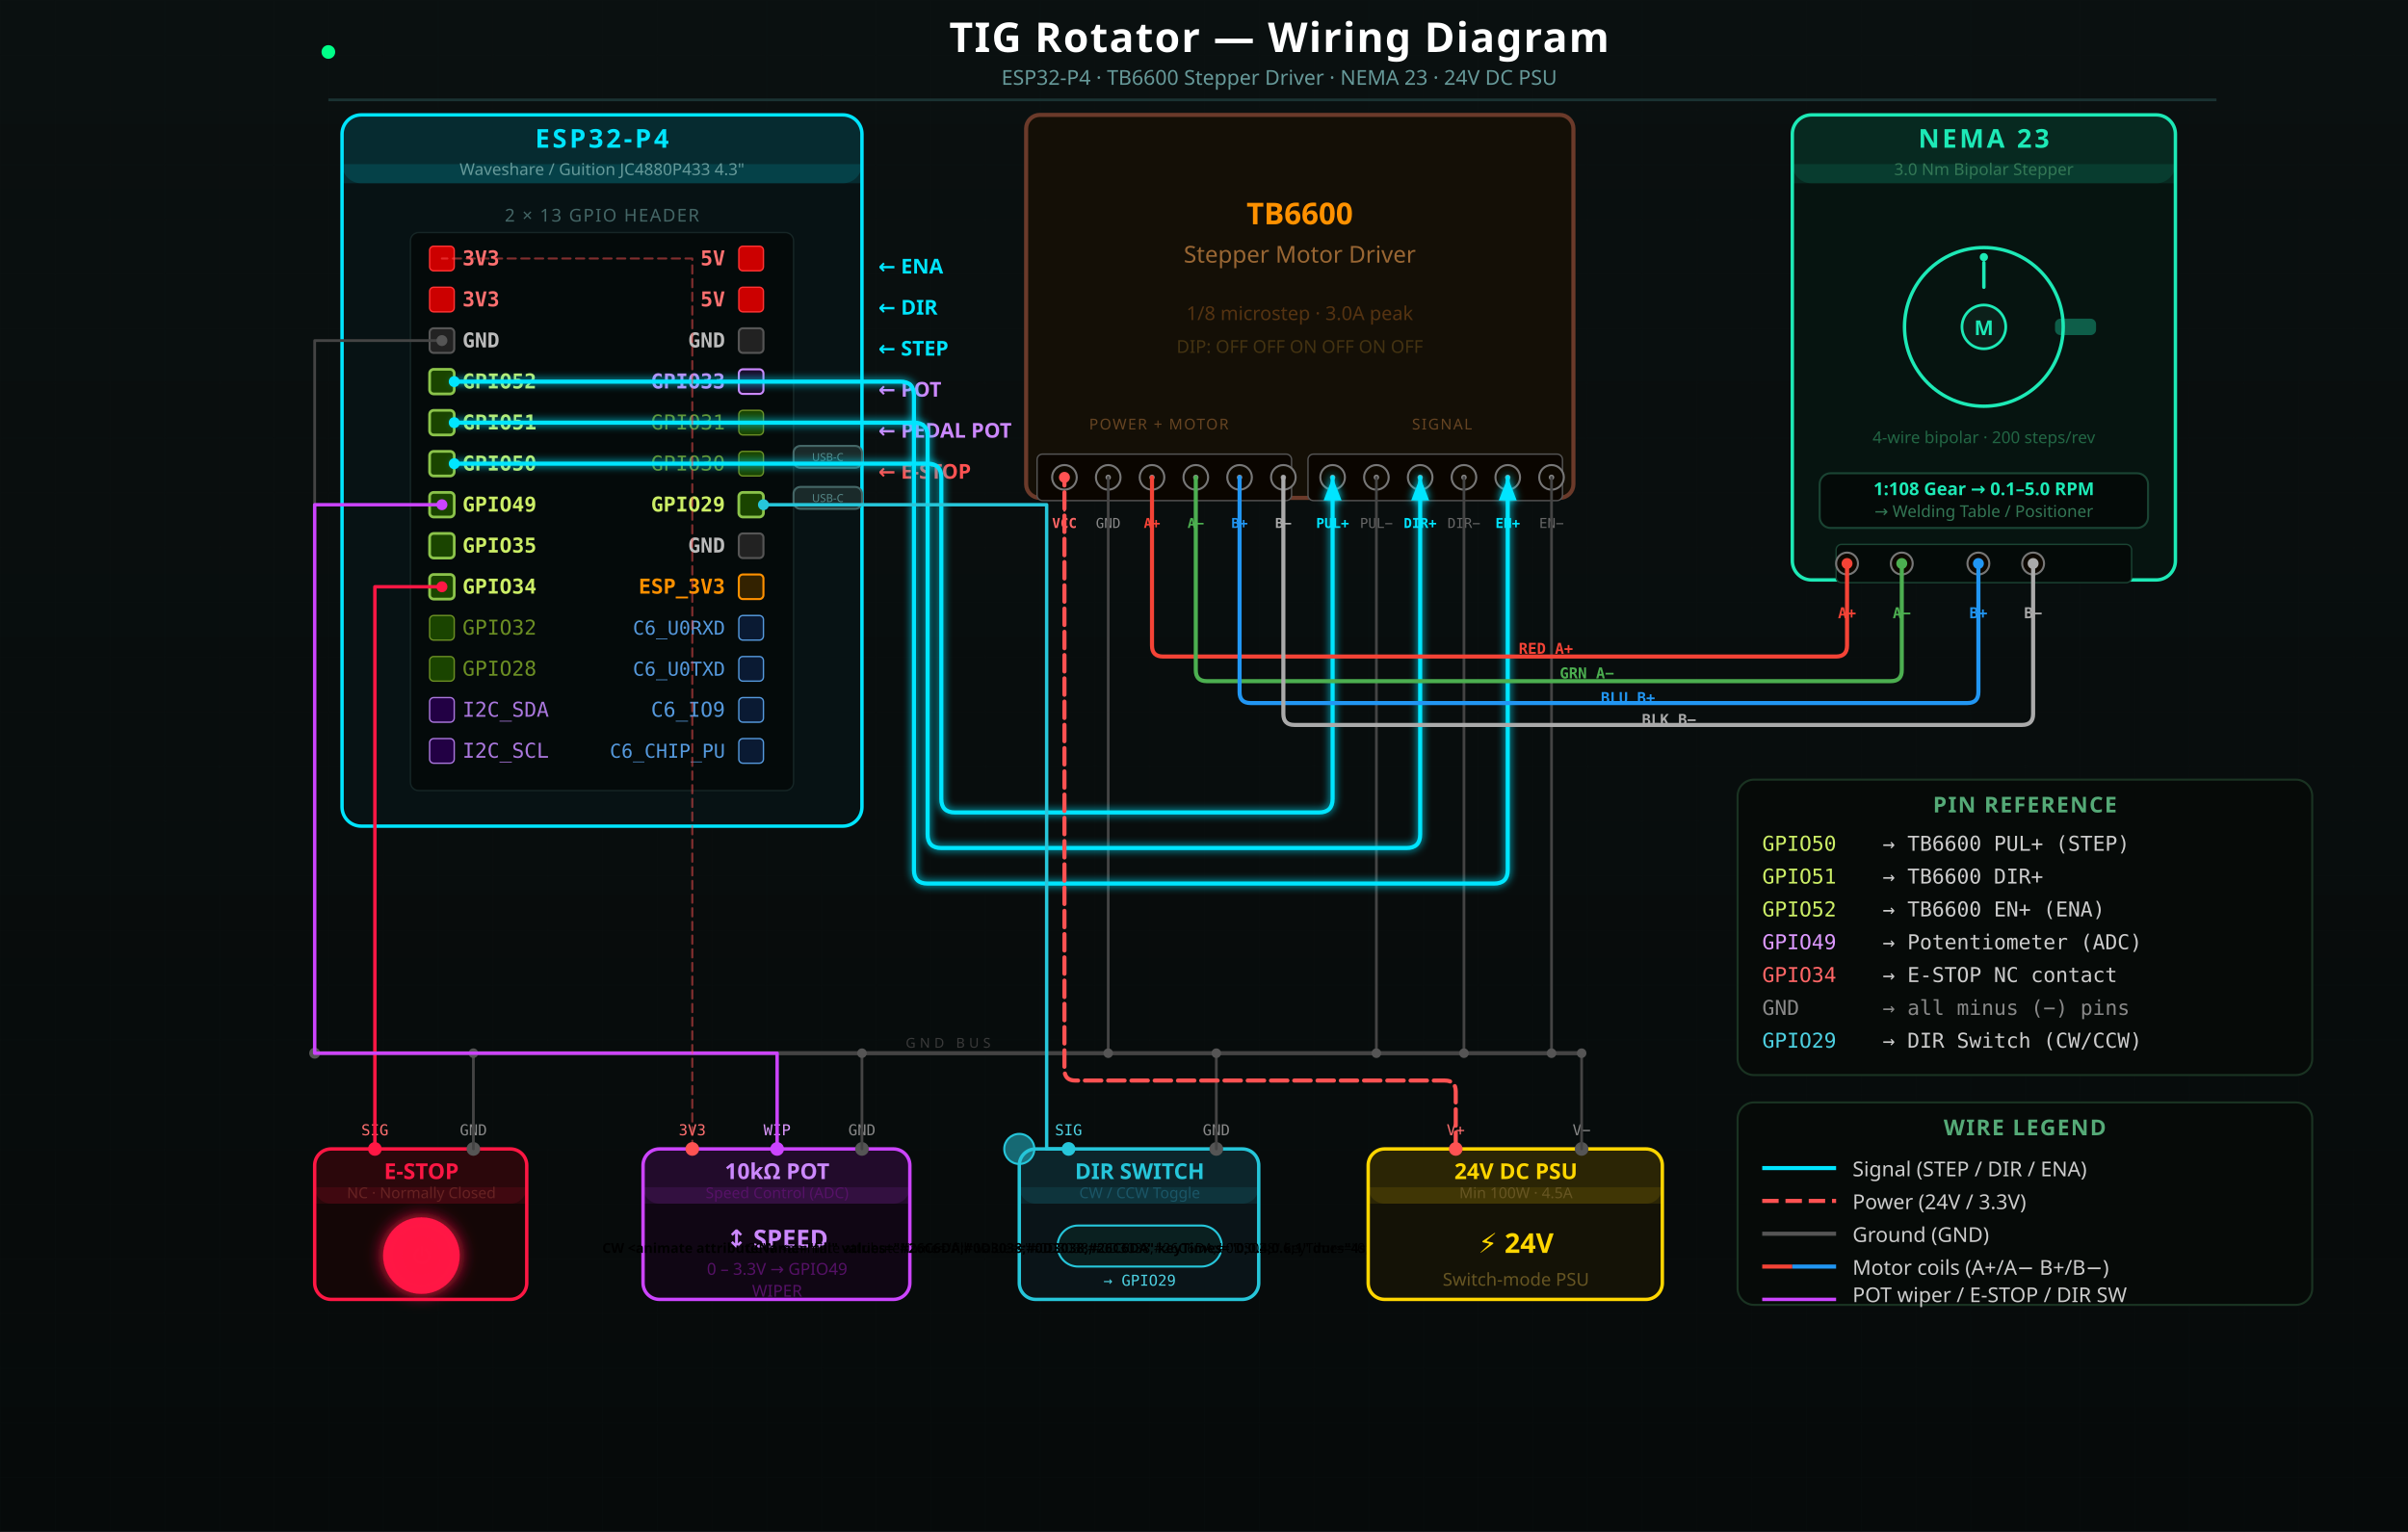
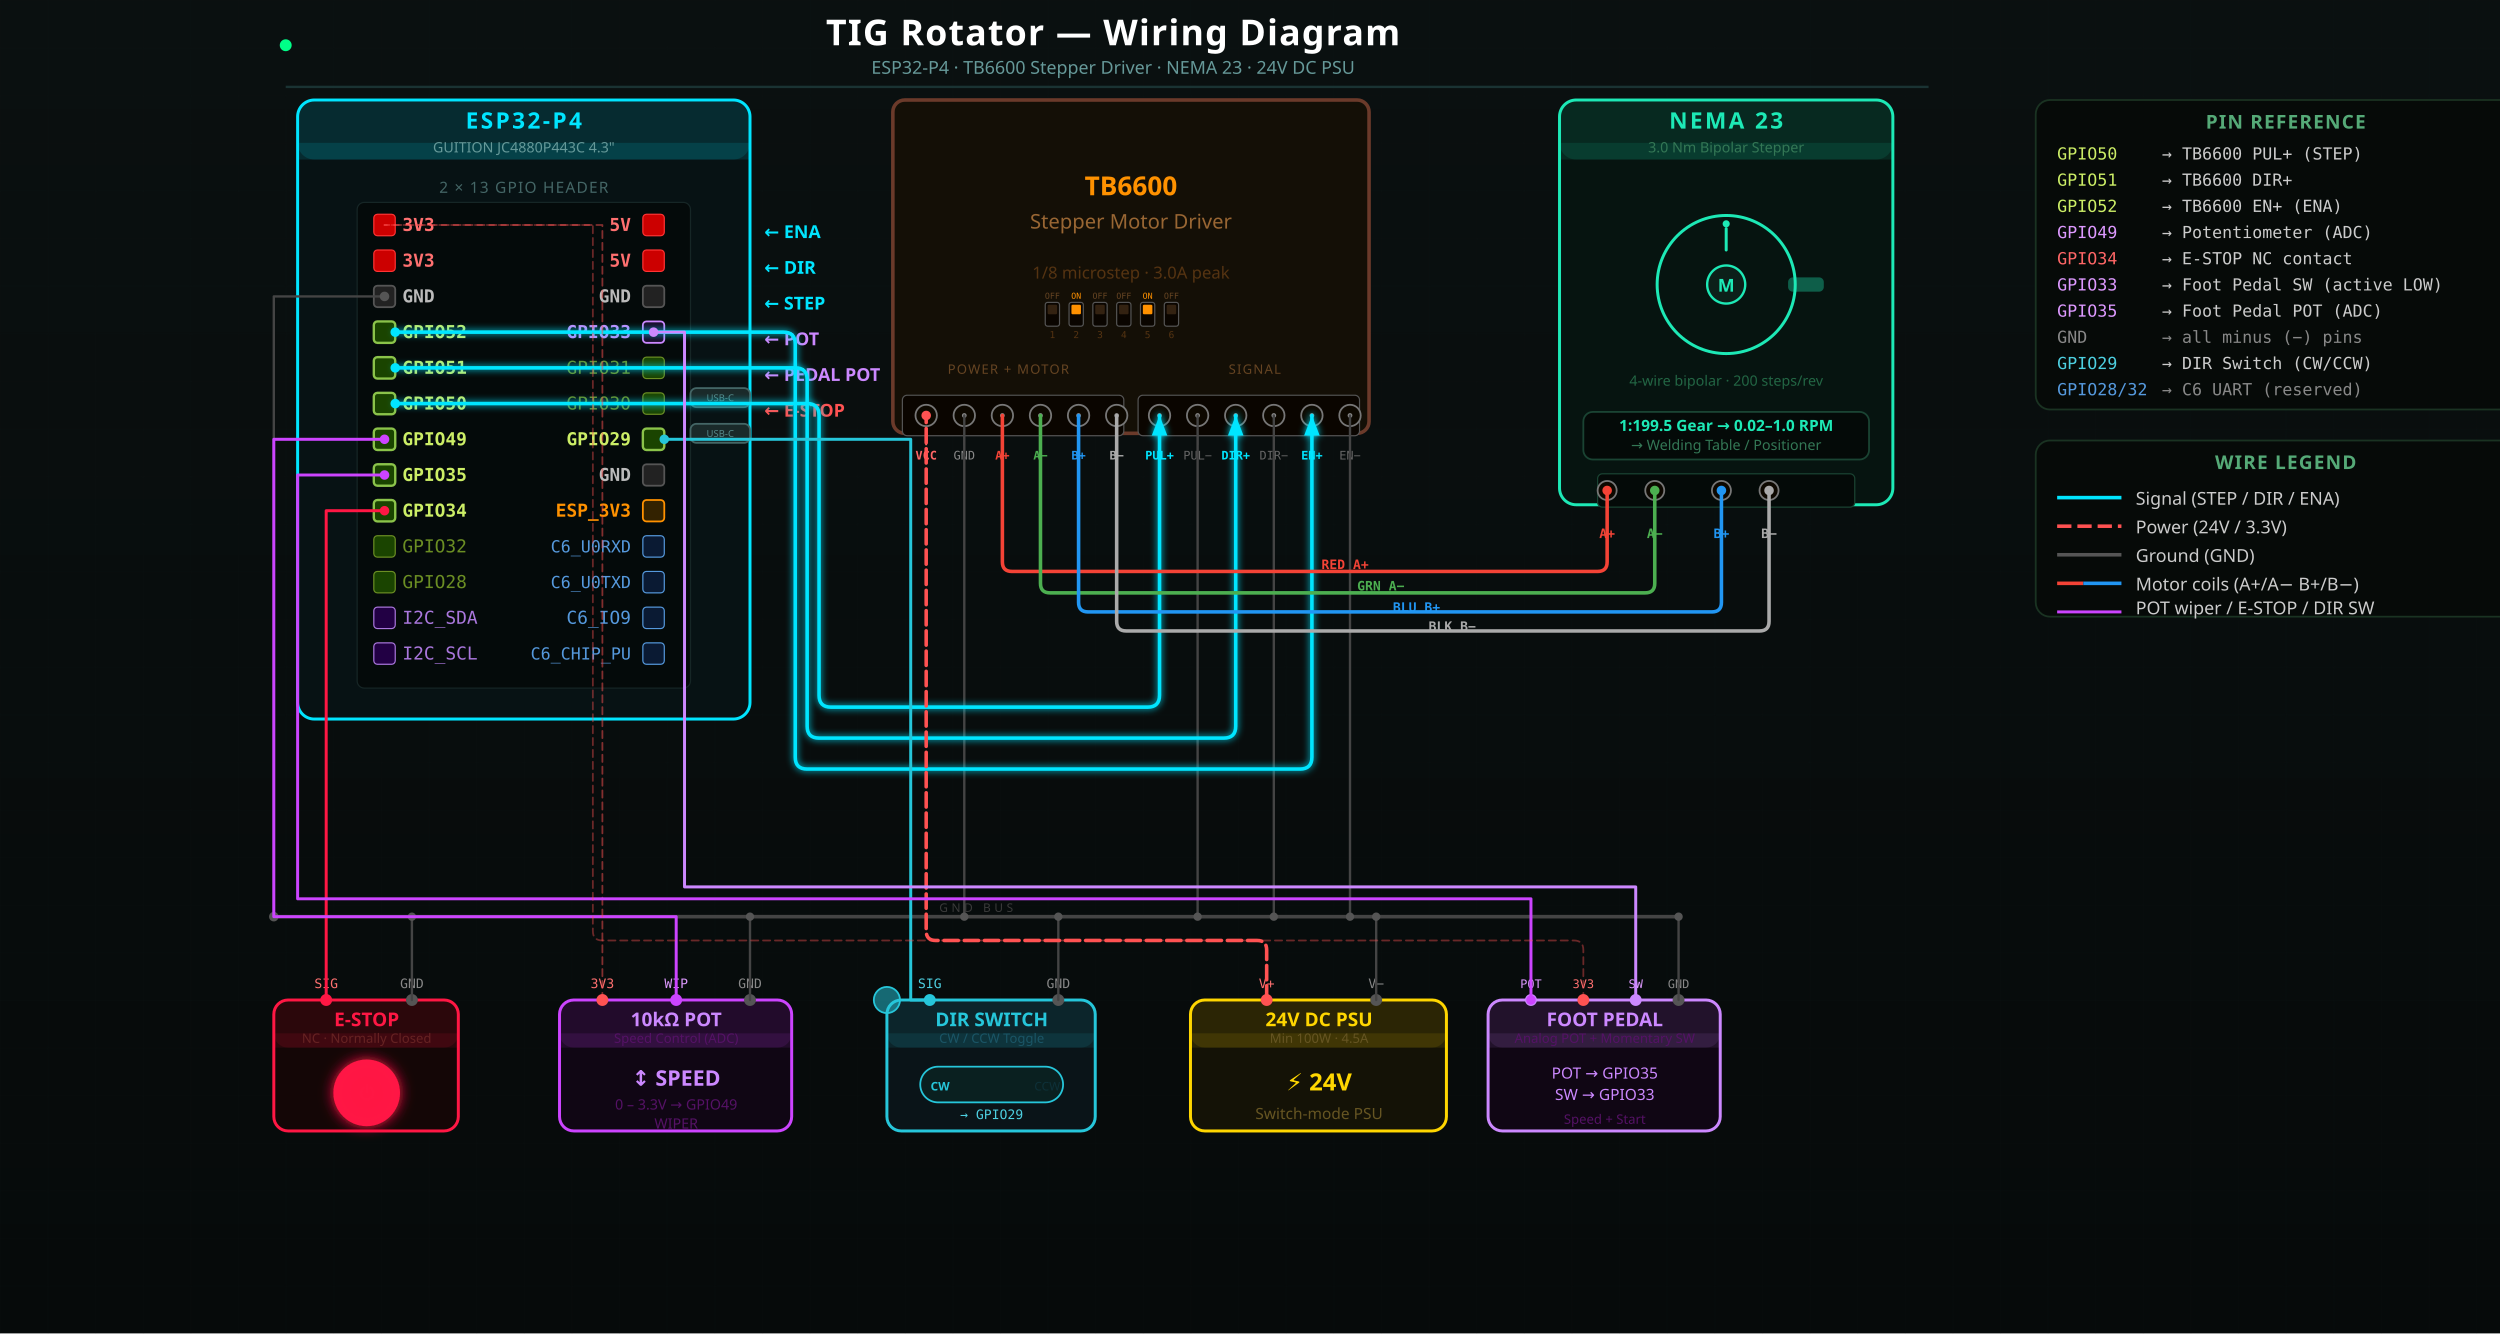
- <svg xmlns="http://www.w3.org/2000/svg" viewBox="-160 0 1760 1120" width="1760" height="1120">
+ <svg xmlns="http://www.w3.org/2000/svg" viewBox="-160 0 2100 1120" width="2100" height="1120">
  <defs>
    <marker id="arr-cyan" viewBox="0 0 10 8" refX="9" refY="4" markerWidth="7" markerHeight="5" orient="auto">
      <path d="M0,0.5 L9,4 L0,7.5Z" fill="#00E5FF" />
    </marker>
    <filter id="glow-sig" x="-30%" y="-30%" width="160%" height="160%">
      <feGaussianBlur stdDeviation="3" result="b" />
      <feMerge>
        <feMergeNode in="b" />
        <feMergeNode in="SourceGraphic" />
      </feMerge>
    </filter>
    <filter id="glow-estop" x="-80%" y="-80%" width="260%" height="260%">
      <feGaussianBlur stdDeviation="6" result="b" />
      <feMerge>
        <feMergeNode in="b" />
        <feMergeNode in="SourceGraphic" />
      </feMerge>
    </filter>
    <pattern id="grid" width="40" height="40" patternUnits="userSpaceOnUse">
      <path d="M40 0L0 0 0 40" fill="none" stroke="#0E1515" stroke-width="0.5" />
    </pattern>
    <linearGradient id="bg-grad" x1="0" y1="0" x2="0" y2="1">
      <stop offset="0%" stop-color="#0A1010" />
      <stop offset="100%" stop-color="#060A0A" />
    </linearGradient>
  </defs>
  <style>
    @keyframes estopPulse {
      0%, 100% { opacity: 0.1; }
      50% { opacity: 0.45; }
    }
    @keyframes powerFlow {
      from { stroke-dashoffset: 0; }
      to { stroke-dashoffset: -34; }
    }
    @keyframes ledBlink {
      0%, 100% { opacity: 0.2; }
      50% { opacity: 1; }
    }
    @keyframes potWiper {
      0%, 100% { opacity: 0.3; }
      50% { opacity: 1; }
    }
    .estop-pulse { animation: estopPulse 2s ease-in-out infinite; }
    .power-flow { animation: powerFlow 1.2s linear infinite; }
    .led-blink { animation: ledBlink 1.5s ease-in-out infinite; }
    .pot-glow { animation: potWiper 3s ease-in-out infinite; }
  </style>
-   <rect x="-160" y="0" width="1760" height="1120" fill="url(#bg-grad)" />
-   <rect x="-160" y="0" width="1760" height="1120" fill="url(#grid)" opacity="0.4" />
+   <rect x="-160" y="0" width="2100" height="1120" fill="url(#bg-grad)" />
+   <rect x="-160" y="0" width="2100" height="1120" fill="url(#grid)" opacity="0.4" />
  <g transform="translate(50,0)">
    <circle cx="30" cy="38" r="5" fill="#00FF88" class="led-blink" />
    <text x="725" y="38" font-family="sans-serif" font-size="30" fill="#FFF" text-anchor="middle" font-weight="bold" letter-spacing="1">TIG Rotator — Wiring Diagram</text>
    <text x="725" y="62" font-family="sans-serif" font-size="15" fill="#669999" text-anchor="middle">ESP32-P4  ·  TB6600 Stepper Driver  ·  NEMA 23  ·  24V DC PSU</text>
    <rect x="30" y="72" width="1380" height="2" fill="#1A3333" />
    <g transform="translate(40, 84)">
      <rect width="380" height="520" rx="14" fill="#071214" stroke="#00E5FF" stroke-width="2.5" />
      <rect width="380" height="50" rx="14" fill="#00E5FF" fill-opacity="0.12" />
      <rect y="36" width="380" height="14" fill="#00E5FF" fill-opacity="0.12" />
      <text x="190" y="24" font-family="sans-serif" font-size="19" fill="#00E5FF" text-anchor="middle" font-weight="bold" letter-spacing="2">ESP32-P4</text>
-       <text x="190" y="44" font-family="sans-serif" font-size="12" fill="#669999" text-anchor="middle">Waveshare / Guition JC4880P433  4.3"</text>
+       <text x="190" y="44" font-family="sans-serif" font-size="12" fill="#669999" text-anchor="middle">GUITION JC4880P443C  4.3"</text>
      <text x="190" y="78" font-family="sans-serif" font-size="13" fill="#446666" text-anchor="middle" letter-spacing="1">2 × 13  GPIO HEADER</text>
      <rect x="50" y="86" width="280" height="408" rx="6" fill="#040A0A" stroke="#162626" stroke-width="1" />
      <rect x="64" y="96" width="18" height="18" rx="3" fill="#CC0000" stroke="#FF3333" stroke-width="1" />
      <text x="88" y="110" font-family="monospace" font-size="15" fill="#FF7070" font-weight="bold">3V3</text>
      <text x="280" y="110" font-family="monospace" font-size="15" fill="#FF7070" text-anchor="end" font-weight="bold">5V</text>
      <rect x="290" y="96" width="18" height="18" rx="3" fill="#CC0000" stroke="#FF3333" stroke-width="1" />
      <rect x="64" y="126" width="18" height="18" rx="3" fill="#CC0000" stroke="#FF3333" stroke-width="1" />
      <text x="88" y="140" font-family="monospace" font-size="15" fill="#FF7070" font-weight="bold">3V3</text>
      <text x="280" y="140" font-family="monospace" font-size="15" fill="#FF7070" text-anchor="end" font-weight="bold">5V</text>
      <rect x="290" y="126" width="18" height="18" rx="3" fill="#CC0000" stroke="#FF3333" stroke-width="1" />
      <rect x="64" y="156" width="18" height="18" rx="3" fill="#222" stroke="#555" stroke-width="1.5" />
      <text x="88" y="170" font-family="monospace" font-size="15" fill="#BBBBBB" font-weight="bold">GND</text>
      <text x="280" y="170" font-family="monospace" font-size="15" fill="#BBBBBB" text-anchor="end" font-weight="bold">GND</text>
      <rect x="290" y="156" width="18" height="18" rx="3" fill="#222" stroke="#555" stroke-width="1.5" />
      <rect x="64" y="186" width="18" height="18" rx="3" fill="#1A4400" stroke="#8BC34A" stroke-width="2" />
      <text x="88" y="200" font-family="monospace" font-size="15" fill="#CCEE66" font-weight="bold">GPIO52</text>
      <text x="280" y="200" font-family="monospace" font-size="15" fill="#CC88FF" text-anchor="end" font-weight="bold">GPIO33</text>
      <rect x="290" y="186" width="18" height="18" rx="3" fill="#1A0A2A" stroke="#CC88FF" stroke-width="1.5" />
      <rect x="64" y="216" width="18" height="18" rx="3" fill="#1A4400" stroke="#8BC34A" stroke-width="2" />
      <text x="88" y="230" font-family="monospace" font-size="15" fill="#CCEE66" font-weight="bold">GPIO51</text>
      <text x="280" y="230" font-family="monospace" font-size="15" fill="#6B8E23" text-anchor="end">GPIO31</text>
      <rect x="290" y="216" width="18" height="18" rx="3" fill="#1A4400" stroke="#6B8E23" stroke-width="1" />
      <rect x="64" y="246" width="18" height="18" rx="3" fill="#1A4400" stroke="#8BC34A" stroke-width="2" />
      <text x="88" y="260" font-family="monospace" font-size="15" fill="#CCEE66" font-weight="bold">GPIO50</text>
      <text x="280" y="260" font-family="monospace" font-size="15" fill="#6B8E23" text-anchor="end">GPIO30</text>
      <rect x="290" y="246" width="18" height="18" rx="3" fill="#1A4400" stroke="#6B8E23" stroke-width="1" />
      <rect x="64" y="276" width="18" height="18" rx="3" fill="#1A4400" stroke="#8BC34A" stroke-width="2" />
      <text x="88" y="290" font-family="monospace" font-size="15" fill="#CCEE66" font-weight="bold">GPIO49</text>
      <text x="280" y="290" font-family="monospace" font-size="15" fill="#CCEE66" text-anchor="end" font-weight="bold">GPIO29</text>
      <rect x="290" y="276" width="18" height="18" rx="3" fill="#1A4400" stroke="#8BC34A" stroke-width="2" />
      <rect x="330" y="242" width="50" height="16" rx="5" fill="#1A2A2A" stroke="#446666" stroke-width="1.5" />
      <text x="355" y="253" font-family="sans-serif" font-size="8" fill="#558888" text-anchor="middle">USB-C</text>
      <rect x="330" y="272" width="50" height="16" rx="5" fill="#1A2A2A" stroke="#446666" stroke-width="1.5" />
      <text x="355" y="283" font-family="sans-serif" font-size="8" fill="#558888" text-anchor="middle">USB-C</text>
      <rect x="64" y="306" width="18" height="18" rx="3" fill="#1A4400" stroke="#8BC34A" stroke-width="2" />
      <text x="88" y="320" font-family="monospace" font-size="15" fill="#CCEE66" font-weight="bold">GPIO35</text>
      <text x="280" y="320" font-family="monospace" font-size="15" fill="#BBBBBB" text-anchor="end" font-weight="bold">GND</text>
      <rect x="290" y="306" width="18" height="18" rx="3" fill="#222" stroke="#555" stroke-width="1.5" />
      <rect x="64" y="336" width="18" height="18" rx="3" fill="#1A4400" stroke="#8BC34A" stroke-width="2" />
      <text x="88" y="350" font-family="monospace" font-size="15" fill="#CCEE66" font-weight="bold">GPIO34</text>
      <text x="280" y="350" font-family="monospace" font-size="15" fill="#FF9100" text-anchor="end" font-weight="bold">ESP_3V3</text>
      <rect x="290" y="336" width="18" height="18" rx="3" fill="#332200" stroke="#FF9100" stroke-width="1.5" />
      <rect x="64" y="366" width="18" height="18" rx="3" fill="#1A4400" stroke="#6B8E23" stroke-width="1" />
      <text x="88" y="380" font-family="monospace" font-size="15" fill="#6B8E23">GPIO32</text>
      <text x="280" y="380" font-family="monospace" font-size="14" fill="#5599DD" text-anchor="end">C6_U0RXD</text>
      <rect x="290" y="366" width="18" height="18" rx="3" fill="#0A1A33" stroke="#5599DD" stroke-width="1" />
      <rect x="64" y="396" width="18" height="18" rx="3" fill="#1A4400" stroke="#6B8E23" stroke-width="1" />
      <text x="88" y="410" font-family="monospace" font-size="15" fill="#6B8E23">GPIO28</text>
      <text x="280" y="410" font-family="monospace" font-size="14" fill="#5599DD" text-anchor="end">C6_U0TXD</text>
      <rect x="290" y="396" width="18" height="18" rx="3" fill="#0A1A33" stroke="#5599DD" stroke-width="1" />
      <rect x="64" y="426" width="18" height="18" rx="3" fill="#220044" stroke="#AA77DD" stroke-width="1" />
      <text x="88" y="440" font-family="monospace" font-size="15" fill="#AA77DD">I2C_SDA</text>
      <text x="280" y="440" font-family="monospace" font-size="15" fill="#5599DD" text-anchor="end">C6_IO9</text>
      <rect x="290" y="426" width="18" height="18" rx="3" fill="#0A1A33" stroke="#5599DD" stroke-width="1" />
      <rect x="64" y="456" width="18" height="18" rx="3" fill="#220044" stroke="#AA77DD" stroke-width="1" />
      <text x="88" y="470" font-family="monospace" font-size="15" fill="#AA77DD">I2C_SCL</text>
      <text x="280" y="470" font-family="monospace" font-size="14" fill="#5599DD" text-anchor="end">C6_CHIP_PU</text>
      <rect x="290" y="456" width="18" height="18" rx="3" fill="#0A1A33" stroke="#5599DD" stroke-width="1" />
    </g>
    <text x="432" y="200" font-family="sans-serif" font-size="15" fill="#00E5FF" font-weight="bold">← ENA</text>
    <text x="560" y="200" font-family="sans-serif" font-size="15" fill="#CC88FF" font-weight="bold">← PEDAL SW</text>
    <text x="432" y="230" font-family="sans-serif" font-size="15" fill="#00E5FF" font-weight="bold">← DIR</text>
    <text x="432" y="260" font-family="sans-serif" font-size="15" fill="#00E5FF" font-weight="bold">← STEP</text>
    <text x="432" y="290" font-family="sans-serif" font-size="15" fill="#CC88FF" font-weight="bold">← POT</text>
    <text x="432" y="320" font-family="sans-serif" font-size="15" fill="#CC88FF" font-weight="bold">← PEDAL POT</text>
    <text x="432" y="350" font-family="sans-serif" font-size="15" fill="#FF5252" font-weight="bold">← E-STOP</text>
    <text x="560" y="290" font-family="sans-serif" font-size="15" fill="#26C6DA" font-weight="bold">DIR SW →</text>
    <g transform="translate(540, 84)">
      <rect width="400" height="280" rx="10" fill="#140F06" stroke="#6B3A2A" stroke-width="3" />
      <text x="200" y="80" font-family="sans-serif" font-size="22" fill="#FF9100" text-anchor="middle" font-weight="bold">TB6600</text>
      <text x="200" y="108" font-family="sans-serif" font-size="17" fill="#996633" text-anchor="middle">Stepper Motor Driver</text>
      <text x="200" y="150" font-family="sans-serif" font-size="14" fill="#553311" text-anchor="middle">1/8 microstep · 3.0A peak</text>
-       <text x="200" y="174" font-family="sans-serif" font-size="13" fill="#443311" text-anchor="middle">DIP: OFF OFF ON OFF ON OFF</text>
+       <g transform="translate(128, 170)">
+         <rect x="0" y="0" width="12" height="20" rx="2" fill="#0A0500" stroke="#555" stroke-width="1" />
+         <rect x="2" y="2" width="8" height="8" rx="1" fill="#332211" />
+         <rect x="20" y="0" width="12" height="20" rx="2" fill="#0A0500" stroke="#555" stroke-width="1" />
+         <rect x="22" y="2" width="8" height="8" rx="1" fill="#FF9100" />
+         <rect x="40" y="0" width="12" height="20" rx="2" fill="#0A0500" stroke="#555" stroke-width="1" />
+         <rect x="42" y="2" width="8" height="8" rx="1" fill="#332211" />
+         <rect x="60" y="0" width="12" height="20" rx="2" fill="#0A0500" stroke="#555" stroke-width="1" />
+         <rect x="62" y="2" width="8" height="8" rx="1" fill="#332211" />
+         <rect x="80" y="0" width="12" height="20" rx="2" fill="#0A0500" stroke="#555" stroke-width="1" />
+         <rect x="82" y="2" width="8" height="8" rx="1" fill="#FF9100" />
+         <rect x="100" y="0" width="12" height="20" rx="2" fill="#0A0500" stroke="#555" stroke-width="1" />
+         <rect x="102" y="2" width="8" height="8" rx="1" fill="#332211" />
+         <text x="6" y="30" font-family="monospace" font-size="8" fill="#553311" text-anchor="middle">1</text>
+         <text x="26" y="30" font-family="monospace" font-size="8" fill="#553311" text-anchor="middle">2</text>
+         <text x="46" y="30" font-family="monospace" font-size="8" fill="#553311" text-anchor="middle">3</text>
+         <text x="66" y="30" font-family="monospace" font-size="8" fill="#553311" text-anchor="middle">4</text>
+         <text x="86" y="30" font-family="monospace" font-size="8" fill="#553311" text-anchor="middle">5</text>
+         <text x="106" y="30" font-family="monospace" font-size="8" fill="#553311" text-anchor="middle">6</text>
+         <text x="6" y="-3" font-family="monospace" font-size="7" fill="#664422" text-anchor="middle">OFF</text>
+         <text x="26" y="-3" font-family="monospace" font-size="7" fill="#FF9100" text-anchor="middle">ON</text>
+         <text x="46" y="-3" font-family="monospace" font-size="7" fill="#664422" text-anchor="middle">OFF</text>
+         <text x="66" y="-3" font-family="monospace" font-size="7" fill="#664422" text-anchor="middle">OFF</text>
+         <text x="86" y="-3" font-family="monospace" font-size="7" fill="#FF9100" text-anchor="middle">ON</text>
+         <text x="106" y="-3" font-family="monospace" font-size="7" fill="#664422" text-anchor="middle">OFF</text>
+       </g>
      <text x="97" y="230" font-family="sans-serif" font-size="11" fill="#664422" text-anchor="middle" letter-spacing="1">POWER + MOTOR</text>
      <text x="304" y="230" font-family="sans-serif" font-size="11" fill="#664422" text-anchor="middle" letter-spacing="1">SIGNAL</text>
      <rect x="8" y="248" width="186" height="34" rx="4" fill="#0A0500" stroke="#555" stroke-width="1" />
      <circle cx="28" cy="265" r="9" fill="#0D0800" stroke="#777" stroke-width="1.5" />
      <circle cx="28" cy="265" r="2" fill="#888" />
      <circle cx="60" cy="265" r="9" fill="#0D0800" stroke="#777" stroke-width="1.5" />
      <circle cx="60" cy="265" r="2" fill="#888" />
      <circle cx="92" cy="265" r="9" fill="#0D0800" stroke="#777" stroke-width="1.5" />
      <circle cx="92" cy="265" r="2" fill="#888" />
      <circle cx="124" cy="265" r="9" fill="#0D0800" stroke="#777" stroke-width="1.5" />
      <circle cx="124" cy="265" r="2" fill="#888" />
      <circle cx="156" cy="265" r="9" fill="#0D0800" stroke="#777" stroke-width="1.5" />
      <circle cx="156" cy="265" r="2" fill="#888" />
      <circle cx="188" cy="265" r="9" fill="#0D0800" stroke="#777" stroke-width="1.5" />
      <circle cx="188" cy="265" r="2" fill="#888" />
      <rect x="206" y="248" width="186" height="34" rx="4" fill="#0A0500" stroke="#555" stroke-width="1" />
      <circle cx="224" cy="265" r="9" fill="#0D0800" stroke="#777" stroke-width="1.5" />
      <circle cx="224" cy="265" r="2" fill="#888" />
      <circle cx="256" cy="265" r="9" fill="#0D0800" stroke="#777" stroke-width="1.5" />
      <circle cx="256" cy="265" r="2" fill="#888" />
      <circle cx="288" cy="265" r="9" fill="#0D0800" stroke="#777" stroke-width="1.5" />
      <circle cx="288" cy="265" r="2" fill="#888" />
      <circle cx="320" cy="265" r="9" fill="#0D0800" stroke="#777" stroke-width="1.5" />
      <circle cx="320" cy="265" r="2" fill="#888" />
      <circle cx="352" cy="265" r="9" fill="#0D0800" stroke="#777" stroke-width="1.5" />
      <circle cx="352" cy="265" r="2" fill="#888" />
      <circle cx="384" cy="265" r="9" fill="#0D0800" stroke="#777" stroke-width="1.5" />
      <circle cx="384" cy="265" r="2" fill="#888" />
    </g>
    <line x1="568" y1="364" x2="568" y2="374" stroke="#FF6666" stroke-width="1.5" />
    <text x="568" y="386" font-family="monospace" font-size="10" fill="#FF6666" text-anchor="middle" font-weight="bold">VCC</text>
    <line x1="600" y1="364" x2="600" y2="374" stroke="#555" stroke-width="1" />
    <text x="600" y="386" font-family="monospace" font-size="10" fill="#888" text-anchor="middle">GND</text>
    <line x1="632" y1="364" x2="632" y2="374" stroke="#F44336" stroke-width="1.5" />
    <text x="632" y="386" font-family="monospace" font-size="10" fill="#F44336" text-anchor="middle" font-weight="bold">A+</text>
    <line x1="664" y1="364" x2="664" y2="374" stroke="#4CAF50" stroke-width="1.5" />
    <text x="664" y="386" font-family="monospace" font-size="10" fill="#4CAF50" text-anchor="middle" font-weight="bold">A−</text>
    <line x1="696" y1="364" x2="696" y2="374" stroke="#2196F3" stroke-width="1.5" />
    <text x="696" y="386" font-family="monospace" font-size="10" fill="#2196F3" text-anchor="middle" font-weight="bold">B+</text>
    <line x1="728" y1="364" x2="728" y2="374" stroke="#AAA" stroke-width="1.5" />
    <text x="728" y="386" font-family="monospace" font-size="10" fill="#AAA" text-anchor="middle" font-weight="bold">B−</text>
    <line x1="764" y1="364" x2="764" y2="374" stroke="#00E5FF" stroke-width="1.5" />
    <text x="764" y="386" font-family="monospace" font-size="10" fill="#00E5FF" text-anchor="middle" font-weight="bold">PUL+</text>
    <line x1="796" y1="364" x2="796" y2="374" stroke="#555" stroke-width="1" />
    <text x="796" y="386" font-family="monospace" font-size="10" fill="#666" text-anchor="middle">PUL−</text>
    <line x1="828" y1="364" x2="828" y2="374" stroke="#00E5FF" stroke-width="1.5" />
    <text x="828" y="386" font-family="monospace" font-size="10" fill="#00E5FF" text-anchor="middle" font-weight="bold">DIR+</text>
    <line x1="860" y1="364" x2="860" y2="374" stroke="#555" stroke-width="1" />
    <text x="860" y="386" font-family="monospace" font-size="10" fill="#666" text-anchor="middle">DIR−</text>
    <line x1="892" y1="364" x2="892" y2="374" stroke="#00E5FF" stroke-width="1.5" />
    <text x="892" y="386" font-family="monospace" font-size="10" fill="#00E5FF" text-anchor="middle" font-weight="bold">EN+</text>
    <line x1="924" y1="364" x2="924" y2="374" stroke="#555" stroke-width="1" />
    <text x="924" y="386" font-family="monospace" font-size="10" fill="#666" text-anchor="middle">EN−</text>
    <g transform="translate(1100, 84)">
      <rect width="280" height="340" rx="14" fill="#061410" stroke="#1DE9B6" stroke-width="2.5" />
      <rect width="280" height="50" rx="14" fill="#1DE9B6" fill-opacity="0.10" />
      <rect y="36" width="280" height="14" fill="#1DE9B6" fill-opacity="0.10" />
      <text x="140" y="24" font-family="sans-serif" font-size="19" fill="#1DE9B6" text-anchor="middle" font-weight="bold" letter-spacing="2">NEMA 23</text>
      <text x="140" y="44" font-family="sans-serif" font-size="12" fill="#337755" text-anchor="middle">3.0 Nm Bipolar Stepper</text>
      <circle cx="140" cy="155" r="58" fill="none" stroke="#1DE9B6" stroke-width="2.5" />
      <circle cx="140" cy="155" r="16" fill="#0C201A" stroke="#1DE9B6" stroke-width="2" />
      <text x="140" y="161" font-family="sans-serif" font-size="15" fill="#1DE9B6" text-anchor="middle" font-weight="bold">M</text>
      <rect x="192" y="149" width="30" height="12" rx="4" fill="#1DE9B6" fill-opacity="0.35" />
      <text x="140" y="240" font-family="sans-serif" font-size="12" fill="#226644" text-anchor="middle">4-wire bipolar · 200 steps/rev</text>
      <rect x="20" y="262" width="240" height="40" rx="8" fill="#040A08" stroke="#1A4433" stroke-width="1.5" />
-       <text x="140" y="278" font-family="sans-serif" font-size="13" fill="#1DE9B6" text-anchor="middle" font-weight="bold">1:108 Gear → 0.1–5.0 RPM</text>
+       <text x="140" y="278" font-family="sans-serif" font-size="13" fill="#1DE9B6" text-anchor="middle" font-weight="bold">1:199.5 Gear → 0.02–1.0 RPM</text>
      <text x="140" y="294" font-family="sans-serif" font-size="12" fill="#337755" text-anchor="middle">→ Welding Table / Positioner</text>
      <rect x="32" y="314" width="216" height="28" rx="4" fill="#040A08" stroke="#1A4433" stroke-width="1" />
      <circle cx="40" cy="328" r="8" fill="#0D0800" stroke="#777" stroke-width="1.5" />
      <circle cx="40" cy="328" r="2" fill="#888" />
      <circle cx="80" cy="328" r="8" fill="#0D0800" stroke="#777" stroke-width="1.5" />
      <circle cx="80" cy="328" r="2" fill="#888" />
      <circle cx="136" cy="328" r="8" fill="#0D0800" stroke="#777" stroke-width="1.5" />
      <circle cx="136" cy="328" r="2" fill="#888" />
      <circle cx="176" cy="328" r="8" fill="#0D0800" stroke="#777" stroke-width="1.5" />
      <circle cx="176" cy="328" r="2" fill="#888" />
    </g>
    <line x1="1140" y1="424" x2="1140" y2="440" stroke="#F44336" stroke-width="1.5" />
    <text x="1140" y="452" font-family="monospace" font-size="11" fill="#F44336" text-anchor="middle" font-weight="bold">A+</text>
    <line x1="1180" y1="424" x2="1180" y2="440" stroke="#4CAF50" stroke-width="1.5" />
    <text x="1180" y="452" font-family="monospace" font-size="11" fill="#4CAF50" text-anchor="middle" font-weight="bold">A−</text>
    <line x1="1236" y1="424" x2="1236" y2="440" stroke="#2196F3" stroke-width="1.5" />
    <text x="1236" y="452" font-family="monospace" font-size="11" fill="#2196F3" text-anchor="middle" font-weight="bold">B+</text>
    <line x1="1276" y1="424" x2="1276" y2="440" stroke="#AAA" stroke-width="1.5" />
    <text x="1276" y="452" font-family="monospace" font-size="11" fill="#AAA" text-anchor="middle" font-weight="bold">B−</text>
    <g transform="translate(20, 840)">
      <rect width="155" height="110" rx="12" fill="#140606" stroke="#FF1744" stroke-width="2.5" />
      <rect width="155" height="40" rx="12" fill="#FF1744" fill-opacity="0.10" />
      <rect y="28" width="155" height="12" fill="#FF1744" fill-opacity="0.10" />
      <text x="78" y="22" font-family="sans-serif" font-size="16" fill="#FF1744" text-anchor="middle" font-weight="bold">E-STOP</text>
      <text x="78" y="36" font-family="sans-serif" font-size="11" fill="#662222" text-anchor="middle">NC · Normally Closed</text>
      <circle cx="78" cy="78" r="28" fill="#FF1744" class="estop-pulse" filter="url(#glow-estop)" />
      <circle cx="78" cy="78" r="22" fill="#FF1744" fill-opacity="0.2" stroke="#FF1744" stroke-width="2" />
      <circle cx="78" cy="78" r="14" fill="#FF1744" fill-opacity="0.35" />
      <text x="78" y="84" font-family="sans-serif" font-size="16" fill="#FF1744" text-anchor="middle" font-weight="bold">⏻</text>
      <circle cx="44" cy="0" r="5" fill="#FF1744" />
      <circle cx="116" cy="0" r="5" fill="#555" />
      <text x="44" y="-10" font-family="monospace" font-size="11" fill="#FF7070" text-anchor="middle">SIG</text>
      <text x="116" y="-10" font-family="monospace" font-size="11" fill="#888" text-anchor="middle">GND</text>
    </g>
    <g transform="translate(260, 840)">
      <rect width="195" height="110" rx="12" fill="#100614" stroke="#CC44FF" stroke-width="2.5" />
      <rect width="195" height="40" rx="12" fill="#CC44FF" fill-opacity="0.10" />
      <rect y="28" width="195" height="12" fill="#CC44FF" fill-opacity="0.10" />
      <text x="98" y="22" font-family="sans-serif" font-size="16" fill="#CC88FF" text-anchor="middle" font-weight="bold">10kΩ POT</text>
      <text x="98" y="36" font-family="sans-serif" font-size="11" fill="#551166" text-anchor="middle">Speed Control (ADC)</text>
      <text x="98" y="72" font-family="sans-serif" font-size="18" fill="#CC88FF" text-anchor="middle" font-weight="bold" class="pot-glow">↕ SPEED</text>
      <text x="98" y="92" font-family="sans-serif" font-size="12" fill="#551166" text-anchor="middle">0 – 3.3V → GPIO49</text>
      <text x="98" y="108" font-family="sans-serif" font-size="12" fill="#551166" text-anchor="middle">WIPER</text>
      <circle cx="36" cy="0" r="5" fill="#FF5252" />
      <circle cx="98" cy="0" r="5" fill="#CC44FF" />
      <circle cx="160" cy="0" r="5" fill="#555" />
      <text x="36" y="-10" font-family="monospace" font-size="11" fill="#FF7070" text-anchor="middle">3V3</text>
      <text x="98" y="-10" font-family="monospace" font-size="11" fill="#DD99FF" text-anchor="middle">WIP</text>
      <text x="160" y="-10" font-family="monospace" font-size="11" fill="#888" text-anchor="middle">GND</text>
    </g>
    <g transform="translate(535, 840)">
      <rect width="175" height="110" rx="12" fill="#0A1418" stroke="#26C6DA" stroke-width="2.5" />
      <rect width="175" height="40" rx="12" fill="#26C6DA" fill-opacity="0.10" />
      <rect y="28" width="175" height="12" fill="#26C6DA" fill-opacity="0.10" />
      <text x="88" y="22" font-family="sans-serif" font-size="16" fill="#26C6DA" text-anchor="middle" font-weight="bold">DIR SWITCH</text>
      <text x="88" y="36" font-family="sans-serif" font-size="11" fill="#1A5566" text-anchor="middle">CW / CCW Toggle</text>
      <rect x="28" y="56" width="120" height="30" rx="15" fill="#0A2020" stroke="#26C6DA" stroke-width="1.5" />
      <circle r="11" fill="#26C6DA" fill-opacity="0.5" stroke="#26C6DA" stroke-width="1.5">
        <animateMotion dur="4s" repeatCount="indefinite" calcMode="spline" keyTimes="0;0.5;1" keySplines="0.4 0 0.2 1;0.4 0 0.2 1" path="M 58 71 L 128 71 L 58 71" />
      </circle>
-       <text x="46" y="76" font-family="sans-serif" font-size="10" text-anchor="middle" font-weight="bold">CW
-       &lt;animate attributeName="fill" values="#26C6DA;#0D3038;#0D3038;#26C6DA" keyTimes="0;0.4;0.6;1" dur="4s" repeatCount="indefinite"/&gt;
-     </text>
-       <text x="136" y="76" font-family="sans-serif" font-size="10" text-anchor="middle">CCW
-       &lt;animate attributeName="fill" values="#0D3038;#0D3038;#26C6DA;#0D3038" keyTimes="0;0.4;0.6;1" dur="4s" repeatCount="indefinite"/&gt;
-     </text>
+       <text x="46" y="76" font-family="sans-serif" font-size="10" text-anchor="middle" font-weight="bold" fill="#26C6DA">CW
+       <animate attributeName="fill" values="#26C6DA;#0D3038;#0D3038;#26C6DA" keyTimes="0;0.4;0.6;1" dur="4s" repeatCount="indefinite" />
+       </text>
+       <text x="136" y="76" font-family="sans-serif" font-size="10" text-anchor="middle" fill="#0D3038">CCW
+       <animate attributeName="fill" values="#0D3038;#0D3038;#26C6DA;#0D3038" keyTimes="0;0.4;0.6;1" dur="4s" repeatCount="indefinite" />
+       </text>
      <text x="88" y="100" font-family="monospace" font-size="11" fill="#4DD0E1" text-anchor="middle">→ GPIO29</text>
      <circle cx="36" cy="0" r="5" fill="#26C6DA" />
      <circle cx="144" cy="0" r="5" fill="#555" />
      <text x="36" y="-10" font-family="monospace" font-size="11" fill="#4DD0E1" text-anchor="middle">SIG</text>
      <text x="144" y="-10" font-family="monospace" font-size="11" fill="#888" text-anchor="middle">GND</text>
    </g>
    <g transform="translate(790, 840)">
      <rect width="215" height="110" rx="12" fill="#141206" stroke="#FFD600" stroke-width="2.5" />
      <rect width="215" height="40" rx="12" fill="#FFD600" fill-opacity="0.10" />
      <rect y="28" width="215" height="12" fill="#FFD600" fill-opacity="0.10" />
      <text x="108" y="22" font-family="sans-serif" font-size="16" fill="#FFD600" text-anchor="middle" font-weight="bold">24V DC PSU</text>
      <text x="108" y="36" font-family="sans-serif" font-size="11" fill="#665522" text-anchor="middle">Min 100W · 4.5A</text>
      <text x="108" y="76" font-family="sans-serif" font-size="20" fill="#FFD600" text-anchor="middle" font-weight="bold">⚡ 24V</text>
      <text x="108" y="100" font-family="sans-serif" font-size="13" fill="#665522" text-anchor="middle">Switch-mode PSU</text>
      <circle cx="64" cy="0" r="5" fill="#FF5252" />
      <circle cx="156" cy="0" r="5" fill="#555" />
      <text x="64" y="-10" font-family="monospace" font-size="11" fill="#FF7070" text-anchor="middle">V+</text>
      <text x="156" y="-10" font-family="monospace" font-size="11" fill="#888" text-anchor="middle">V−</text>
    </g>
-     <line x1="20" y1="770" x2="946" y2="770" stroke="#444" stroke-width="3" stroke-linecap="round" />
-     <text x="483" y="766" font-family="sans-serif" font-size="10" fill="#3A3A3A" text-anchor="middle" letter-spacing="3">GND BUS</text>
+     <g transform="translate(1040, 840)">
+       <rect width="195" height="110" rx="12" fill="#100614" stroke="#CC88FF" stroke-width="2.5" />
+       <rect width="195" height="40" rx="12" fill="#CC88FF" fill-opacity="0.10" />
+       <rect y="28" width="195" height="12" fill="#CC88FF" fill-opacity="0.10" />
+       <text x="98" y="22" font-family="sans-serif" font-size="16" fill="#CC88FF" text-anchor="middle" font-weight="bold">FOOT PEDAL</text>
+       <text x="98" y="36" font-family="sans-serif" font-size="11" fill="#551166" text-anchor="middle">Analog POT + Momentary SW</text>
+       <text x="98" y="66" font-family="sans-serif" font-size="13" fill="#CC88FF" text-anchor="middle">POT  → GPIO35</text>
+       <text x="98" y="84" font-family="sans-serif" font-size="13" fill="#CC88FF" text-anchor="middle">SW   → GPIO33</text>
+       <text x="98" y="104" font-family="sans-serif" font-size="11" fill="#551166" text-anchor="middle">Speed + Start</text>
+       <circle cx="36" cy="0" r="5" fill="#CC88FF" />
+       <circle cx="80" cy="0" r="5" fill="#FF5252" />
+       <circle cx="124" cy="0" r="5" fill="#CC88FF" />
+       <circle cx="160" cy="0" r="5" fill="#555" />
+       <text x="36" y="-10" font-family="monospace" font-size="10" fill="#DD99FF" text-anchor="middle">POT</text>
+       <text x="80" y="-10" font-family="monospace" font-size="10" fill="#FF7070" text-anchor="middle">3V3</text>
+       <text x="124" y="-10" font-family="monospace" font-size="10" fill="#DD99FF" text-anchor="middle">SW</text>
+       <text x="160" y="-10" font-family="monospace" font-size="10" fill="#888" text-anchor="middle">GND</text>
+     </g>
+     <line x1="20" y1="770" x2="1200" y2="770" stroke="#444" stroke-width="3" stroke-linecap="round" />
+     <text x="610" y="766" font-family="sans-serif" font-size="10" fill="#3A3A3A" text-anchor="middle" letter-spacing="3">GND BUS</text>
    <path d="M 113,249 L 20,249 L 20,770" fill="none" stroke="#444" stroke-width="2" stroke-linecap="round" stroke-linejoin="round" />
    <circle cx="113" cy="249" r="4" fill="#555" />
    <circle cx="20" cy="770" r="4" fill="#555" />
    <line x1="136" y1="840" x2="136" y2="770" stroke="#444" stroke-width="2" stroke-linecap="round" />
    <circle cx="136" cy="770" r="3.5" fill="#555" />
    <line x1="420" y1="840" x2="420" y2="770" stroke="#444" stroke-width="2" stroke-linecap="round" />
    <circle cx="420" cy="770" r="3.5" fill="#555" />
    <line x1="679" y1="840" x2="679" y2="770" stroke="#444" stroke-width="2" stroke-linecap="round" />
    <circle cx="679" cy="770" r="3.5" fill="#555" />
    <line x1="946" y1="840" x2="946" y2="770" stroke="#444" stroke-width="2" stroke-linecap="round" />
    <circle cx="946" cy="770" r="3.5" fill="#555" />
    <line x1="600" y1="770" x2="600" y2="349" stroke="#444" stroke-width="2" stroke-linecap="round" />
    <circle cx="600" cy="770" r="3.5" fill="#555" />
    <line x1="796" y1="770" x2="796" y2="349" stroke="#444" stroke-width="2" stroke-linecap="round" />
    <circle cx="796" cy="770" r="3.5" fill="#555" />
    <line x1="860" y1="770" x2="860" y2="349" stroke="#444" stroke-width="2" stroke-linecap="round" />
    <circle cx="860" cy="770" r="3.5" fill="#555" />
    <line x1="924" y1="770" x2="924" y2="349" stroke="#444" stroke-width="2" stroke-linecap="round" />
    <circle cx="924" cy="770" r="3.5" fill="#555" />
    <path id="step-path" d="M 122,339 L 468,339 Q 478,339 478,349 L 478,584 Q 478,594 488,594 L 754,594 Q 764,594 764,584 L 764,349" fill="none" stroke="#00E5FF" stroke-width="3" stroke-linecap="round" filter="url(#glow-sig)" marker-end="url(#arr-cyan)" />
    <circle cx="122" cy="339" r="4" fill="#00E5FF" />
    <circle r="4" fill="#FFFFFF" opacity="0">
      <animateMotion dur="1.8s" repeatCount="indefinite" path="M 122 339 L 468 339 Q 478 339 478 349 L 478 584 Q 478 594 488 594 L 754 594 Q 764 594 764 584 L 764 349" />
      <animate attributeName="opacity" values="0;0;1;1;1;0" keyTimes="0;0.02;0.05;0.85;0.95;1" dur="1.8s" repeatCount="indefinite" />
      <animate attributeName="r" values="3;5;5;3" dur="1.8s" repeatCount="indefinite" />
    </circle>
    <path d="M 122,309 L 458,309 Q 468,309 468,319 L 468,610 Q 468,620 478,620 L 818,620 Q 828,620 828,610 L 828,349" fill="none" stroke="#00E5FF" stroke-width="3" stroke-linecap="round" filter="url(#glow-sig)" marker-end="url(#arr-cyan)" />
    <circle cx="122" cy="309" r="4" fill="#00E5FF" />
    <path d="M 122,279 L 448,279 Q 458,279 458,289 L 458,636 Q 458,646 468,646 L 882,646 Q 892,646 892,636 L 892,349" fill="none" stroke="#00E5FF" stroke-width="3" stroke-linecap="round" filter="url(#glow-sig)" marker-end="url(#arr-cyan)" />
    <circle cx="122" cy="279" r="4" fill="#00E5FF" />
    <path d="M 632,349 L 632,472 Q 632,480 640,480 L 1132,480 Q 1140,480 1140,472 L 1140,412" fill="none" stroke="#F44336" stroke-width="3" stroke-linecap="round" stroke-linejoin="round" />
    <circle cx="1140" cy="412" r="4" fill="#F44336" />
    <path d="M 664,349 L 664,490 Q 664,498 672,498 L 1172,498 Q 1180,498 1180,490 L 1180,412" fill="none" stroke="#4CAF50" stroke-width="3" stroke-linecap="round" stroke-linejoin="round" />
    <circle cx="1180" cy="412" r="4" fill="#4CAF50" />
    <path d="M 696,349 L 696,506 Q 696,514 704,514 L 1228,514 Q 1236,514 1236,506 L 1236,412" fill="none" stroke="#2196F3" stroke-width="3" stroke-linecap="round" stroke-linejoin="round" />
    <circle cx="1236" cy="412" r="4" fill="#2196F3" />
    <path d="M 728,349 L 728,522 Q 728,530 736,530 L 1268,530 Q 1276,530 1276,522 L 1276,412" fill="none" stroke="#AAA" stroke-width="3" stroke-linecap="round" stroke-linejoin="round" />
    <circle cx="1276" cy="412" r="4" fill="#AAA" />
    <text x="900" y="478" font-family="monospace" font-size="11" fill="#F44336" font-weight="bold">RED A+</text>
    <text x="930" y="496" font-family="monospace" font-size="11" fill="#4CAF50" font-weight="bold">GRN A−</text>
    <text x="960" y="514" font-family="monospace" font-size="11" fill="#2196F3" font-weight="bold">BLU B+</text>
    <text x="990" y="530" font-family="monospace" font-size="11" fill="#AAA" font-weight="bold">BLK B−</text>
    <path d="M 854,840 L 854,798 Q 854,790 846,790 L 576,790 Q 568,790 568,782 L 568,349" fill="none" stroke="#FF5252" stroke-width="3" stroke-dasharray="12 5" stroke-linecap="round" class="power-flow" />
    <circle cx="568" cy="349" r="4" fill="#FF5252" />
    <path d="M 64,840 L 64,429 L 113,429" fill="none" stroke="#FF1744" stroke-width="2.5" stroke-linecap="round" stroke-linejoin="round" />
    <circle cx="64" cy="840" r="4" fill="#FF1744" />
    <circle cx="113" cy="429" r="4" fill="#FF1744" />
    <path d="M 358,840 L 358,770 L 20,770 L 20,369 L 113,369" fill="none" stroke="#CC44FF" stroke-width="2.5" stroke-linecap="round" stroke-linejoin="round" />
    <circle cx="358" cy="840" r="4" fill="#CC44FF" />
    <circle cx="113" cy="369" r="4" fill="#CC44FF" />
    <path d="M 296,840 L 296,189 L 113,189" fill="none" stroke="#FF5252" stroke-width="1.5" stroke-dasharray="6 4" stroke-linecap="round" stroke-linejoin="round" opacity="0.5" />
    <circle cx="296" cy="840" r="3" fill="#FF5252" opacity="0.5" />
    <path d="M 571,840 L 555,840 L 555,369 L 348,369" fill="none" stroke="#26C6DA" stroke-width="2.5" stroke-linecap="round" stroke-linejoin="round" />
    <circle cx="571" cy="840" r="4" fill="#26C6DA" />
    <circle cx="348" cy="369" r="4" fill="#26C6DA" />
+     <path d="M 1076,840 L 1076,755 L 40,755 L 40,399 L 113,399" fill="none" stroke="#CC44FF" stroke-width="2.5" stroke-linecap="round" stroke-linejoin="round" />
+     <circle cx="1076" cy="840" r="4" fill="#CC44FF" />
+     <circle cx="113" cy="399" r="4" fill="#CC44FF" />
+     <path d="M 1164,840 L 1164,745 L 365,745 L 365,279 L 339,279" fill="none" stroke="#CC88FF" stroke-width="2.5" stroke-linecap="round" stroke-linejoin="round" />
+     <circle cx="1164" cy="840" r="4" fill="#CC88FF" />
+     <circle cx="339" cy="279" r="4" fill="#CC88FF" />
+     <line x1="1200" y1="840" x2="1200" y2="770" stroke="#444" stroke-width="2" stroke-linecap="round" />
+     <circle cx="1200" cy="770" r="3.5" fill="#555" />
+     <path d="M 1120,840 L 1120,798 Q 1120,790 1112,790 L 296,790 Q 288,790 288,782 L 288,189 L 113,189" fill="none" stroke="#FF5252" stroke-width="1.5" stroke-dasharray="6 4" stroke-linecap="round" stroke-linejoin="round" opacity="0.4" />
+     <circle cx="1120" cy="840" r="3" fill="#FF5252" opacity="0.4" />
    <g>
      <line x1="1240" y1="210" x2="1240" y2="192" stroke="#1DE9B6" stroke-width="2.5" stroke-linecap="round" />
      <circle cx="1240" cy="188" r="3" fill="#1DE9B6" />
      <animateTransform attributeName="transform" type="rotate" values="0 1240 239; 360 1240 239; 0 1240 239" keyTimes="0; 0.5; 1" calcMode="linear" dur="4s" repeatCount="indefinite" />
    </g>
-     <g transform="translate(1060, 570)">
-       <rect width="420" height="216" rx="12" fill="#060A08" stroke="#1A3322" stroke-width="1.5" />
+     <g transform="translate(1500, 84)">
+       <rect width="420" height="260" rx="12" fill="#060A08" stroke="#1A3322" stroke-width="1.5" />
      <text x="210" y="24" font-family="sans-serif" font-size="16" fill="#55AA77" text-anchor="middle" font-weight="bold" letter-spacing="1">PIN REFERENCE</text>
-       <text x="18" y="52" font-family="monospace" font-size="15" fill="#CCEE66">GPIO50</text>
-       <text x="106" y="52" font-family="monospace" font-size="15" fill="#CCC">→  TB6600  PUL+  (STEP)</text>
-       <text x="18" y="76" font-family="monospace" font-size="15" fill="#CCEE66">GPIO51</text>
-       <text x="106" y="76" font-family="monospace" font-size="15" fill="#CCC">→  TB6600  DIR+</text>
-       <text x="18" y="100" font-family="monospace" font-size="15" fill="#CCEE66">GPIO52</text>
-       <text x="106" y="100" font-family="monospace" font-size="15" fill="#CCC">→  TB6600  EN+  (ENA)</text>
-       <text x="18" y="124" font-family="monospace" font-size="15" fill="#DD99FF">GPIO49</text>
-       <text x="106" y="124" font-family="monospace" font-size="15" fill="#CCC">→  Potentiometer (ADC)</text>
-       <text x="18" y="148" font-family="monospace" font-size="15" fill="#FF6666">GPIO34</text>
-       <text x="106" y="148" font-family="monospace" font-size="15" fill="#CCC">→  E-STOP  NC contact</text>
-       <text x="18" y="172" font-family="monospace" font-size="15" fill="#888">GND</text>
-       <text x="106" y="172" font-family="monospace" font-size="15" fill="#888">→  all minus (−) pins</text>
-       <text x="18" y="196" font-family="monospace" font-size="15" fill="#4DD0E1">GPIO29</text>
-       <text x="106" y="196" font-family="monospace" font-size="15" fill="#CCC">→  DIR Switch (CW/CCW)</text>
-     </g>
-     <g transform="translate(1060, 806)">
+       <text x="18" y="50" font-family="monospace" font-size="14" fill="#CCEE66">GPIO50</text>
+       <text x="106" y="50" font-family="monospace" font-size="14" fill="#CCC">→  TB6600  PUL+  (STEP)</text>
+       <text x="18" y="72" font-family="monospace" font-size="14" fill="#CCEE66">GPIO51</text>
+       <text x="106" y="72" font-family="monospace" font-size="14" fill="#CCC">→  TB6600  DIR+</text>
+       <text x="18" y="94" font-family="monospace" font-size="14" fill="#CCEE66">GPIO52</text>
+       <text x="106" y="94" font-family="monospace" font-size="14" fill="#CCC">→  TB6600  EN+  (ENA)</text>
+       <text x="18" y="116" font-family="monospace" font-size="14" fill="#DD99FF">GPIO49</text>
+       <text x="106" y="116" font-family="monospace" font-size="14" fill="#CCC">→  Potentiometer (ADC)</text>
+       <text x="18" y="138" font-family="monospace" font-size="14" fill="#FF6666">GPIO34</text>
+       <text x="106" y="138" font-family="monospace" font-size="14" fill="#CCC">→  E-STOP  NC contact</text>
+       <text x="18" y="160" font-family="monospace" font-size="14" fill="#DD99FF">GPIO33</text>
+       <text x="106" y="160" font-family="monospace" font-size="14" fill="#CCC">→  Foot Pedal SW (active LOW)</text>
+       <text x="18" y="182" font-family="monospace" font-size="14" fill="#DD99FF">GPIO35</text>
+       <text x="106" y="182" font-family="monospace" font-size="14" fill="#CCC">→  Foot Pedal POT (ADC)</text>
+       <text x="18" y="204" font-family="monospace" font-size="14" fill="#888">GND</text>
+       <text x="106" y="204" font-family="monospace" font-size="14" fill="#888">→  all minus (−) pins</text>
+       <text x="18" y="226" font-family="monospace" font-size="14" fill="#4DD0E1">GPIO29</text>
+       <text x="106" y="226" font-family="monospace" font-size="14" fill="#CCC">→  DIR Switch (CW/CCW)</text>
+       <text x="18" y="248" font-family="monospace" font-size="14" fill="#5599DD">GPIO28/32</text>
+       <text x="106" y="248" font-family="monospace" font-size="14" fill="#888">→  C6 UART (reserved)</text>
+     </g>
+     <g transform="translate(1500, 370)">
      <rect width="420" height="148" rx="12" fill="#060A08" stroke="#1A3322" stroke-width="1.5" />
      <text x="210" y="24" font-family="sans-serif" font-size="16" fill="#55AA77" text-anchor="middle" font-weight="bold" letter-spacing="1">WIRE LEGEND</text>
      <line x1="18" y1="48" x2="72" y2="48" stroke="#00E5FF" stroke-width="3" />
      <text x="84" y="54" font-family="sans-serif" font-size="15" fill="#CCC">Signal  (STEP / DIR / ENA)</text>
      <line x1="18" y1="72" x2="72" y2="72" stroke="#FF5252" stroke-width="3" stroke-dasharray="12 5" />
      <text x="84" y="78" font-family="sans-serif" font-size="15" fill="#CCC">Power  (24V / 3.3V)</text>
      <line x1="18" y1="96" x2="72" y2="96" stroke="#555" stroke-width="3" />
      <text x="84" y="102" font-family="sans-serif" font-size="15" fill="#CCC">Ground  (GND)</text>
      <line x1="18" y1="120" x2="40" y2="120" stroke="#F44336" stroke-width="3" />
      <line x1="40" y1="120" x2="72" y2="120" stroke="#2196F3" stroke-width="3" />
      <text x="84" y="126" font-family="sans-serif" font-size="15" fill="#CCC">Motor coils (A+/A− B+/B−)</text>
      <line x1="18" y1="144" x2="72" y2="144" stroke="#CC44FF" stroke-width="2.5" />
      <text x="84" y="146" font-family="sans-serif" font-size="15" fill="#CCC">POT wiper / E-STOP / DIR SW</text>
    </g>
  </g>
</svg>
